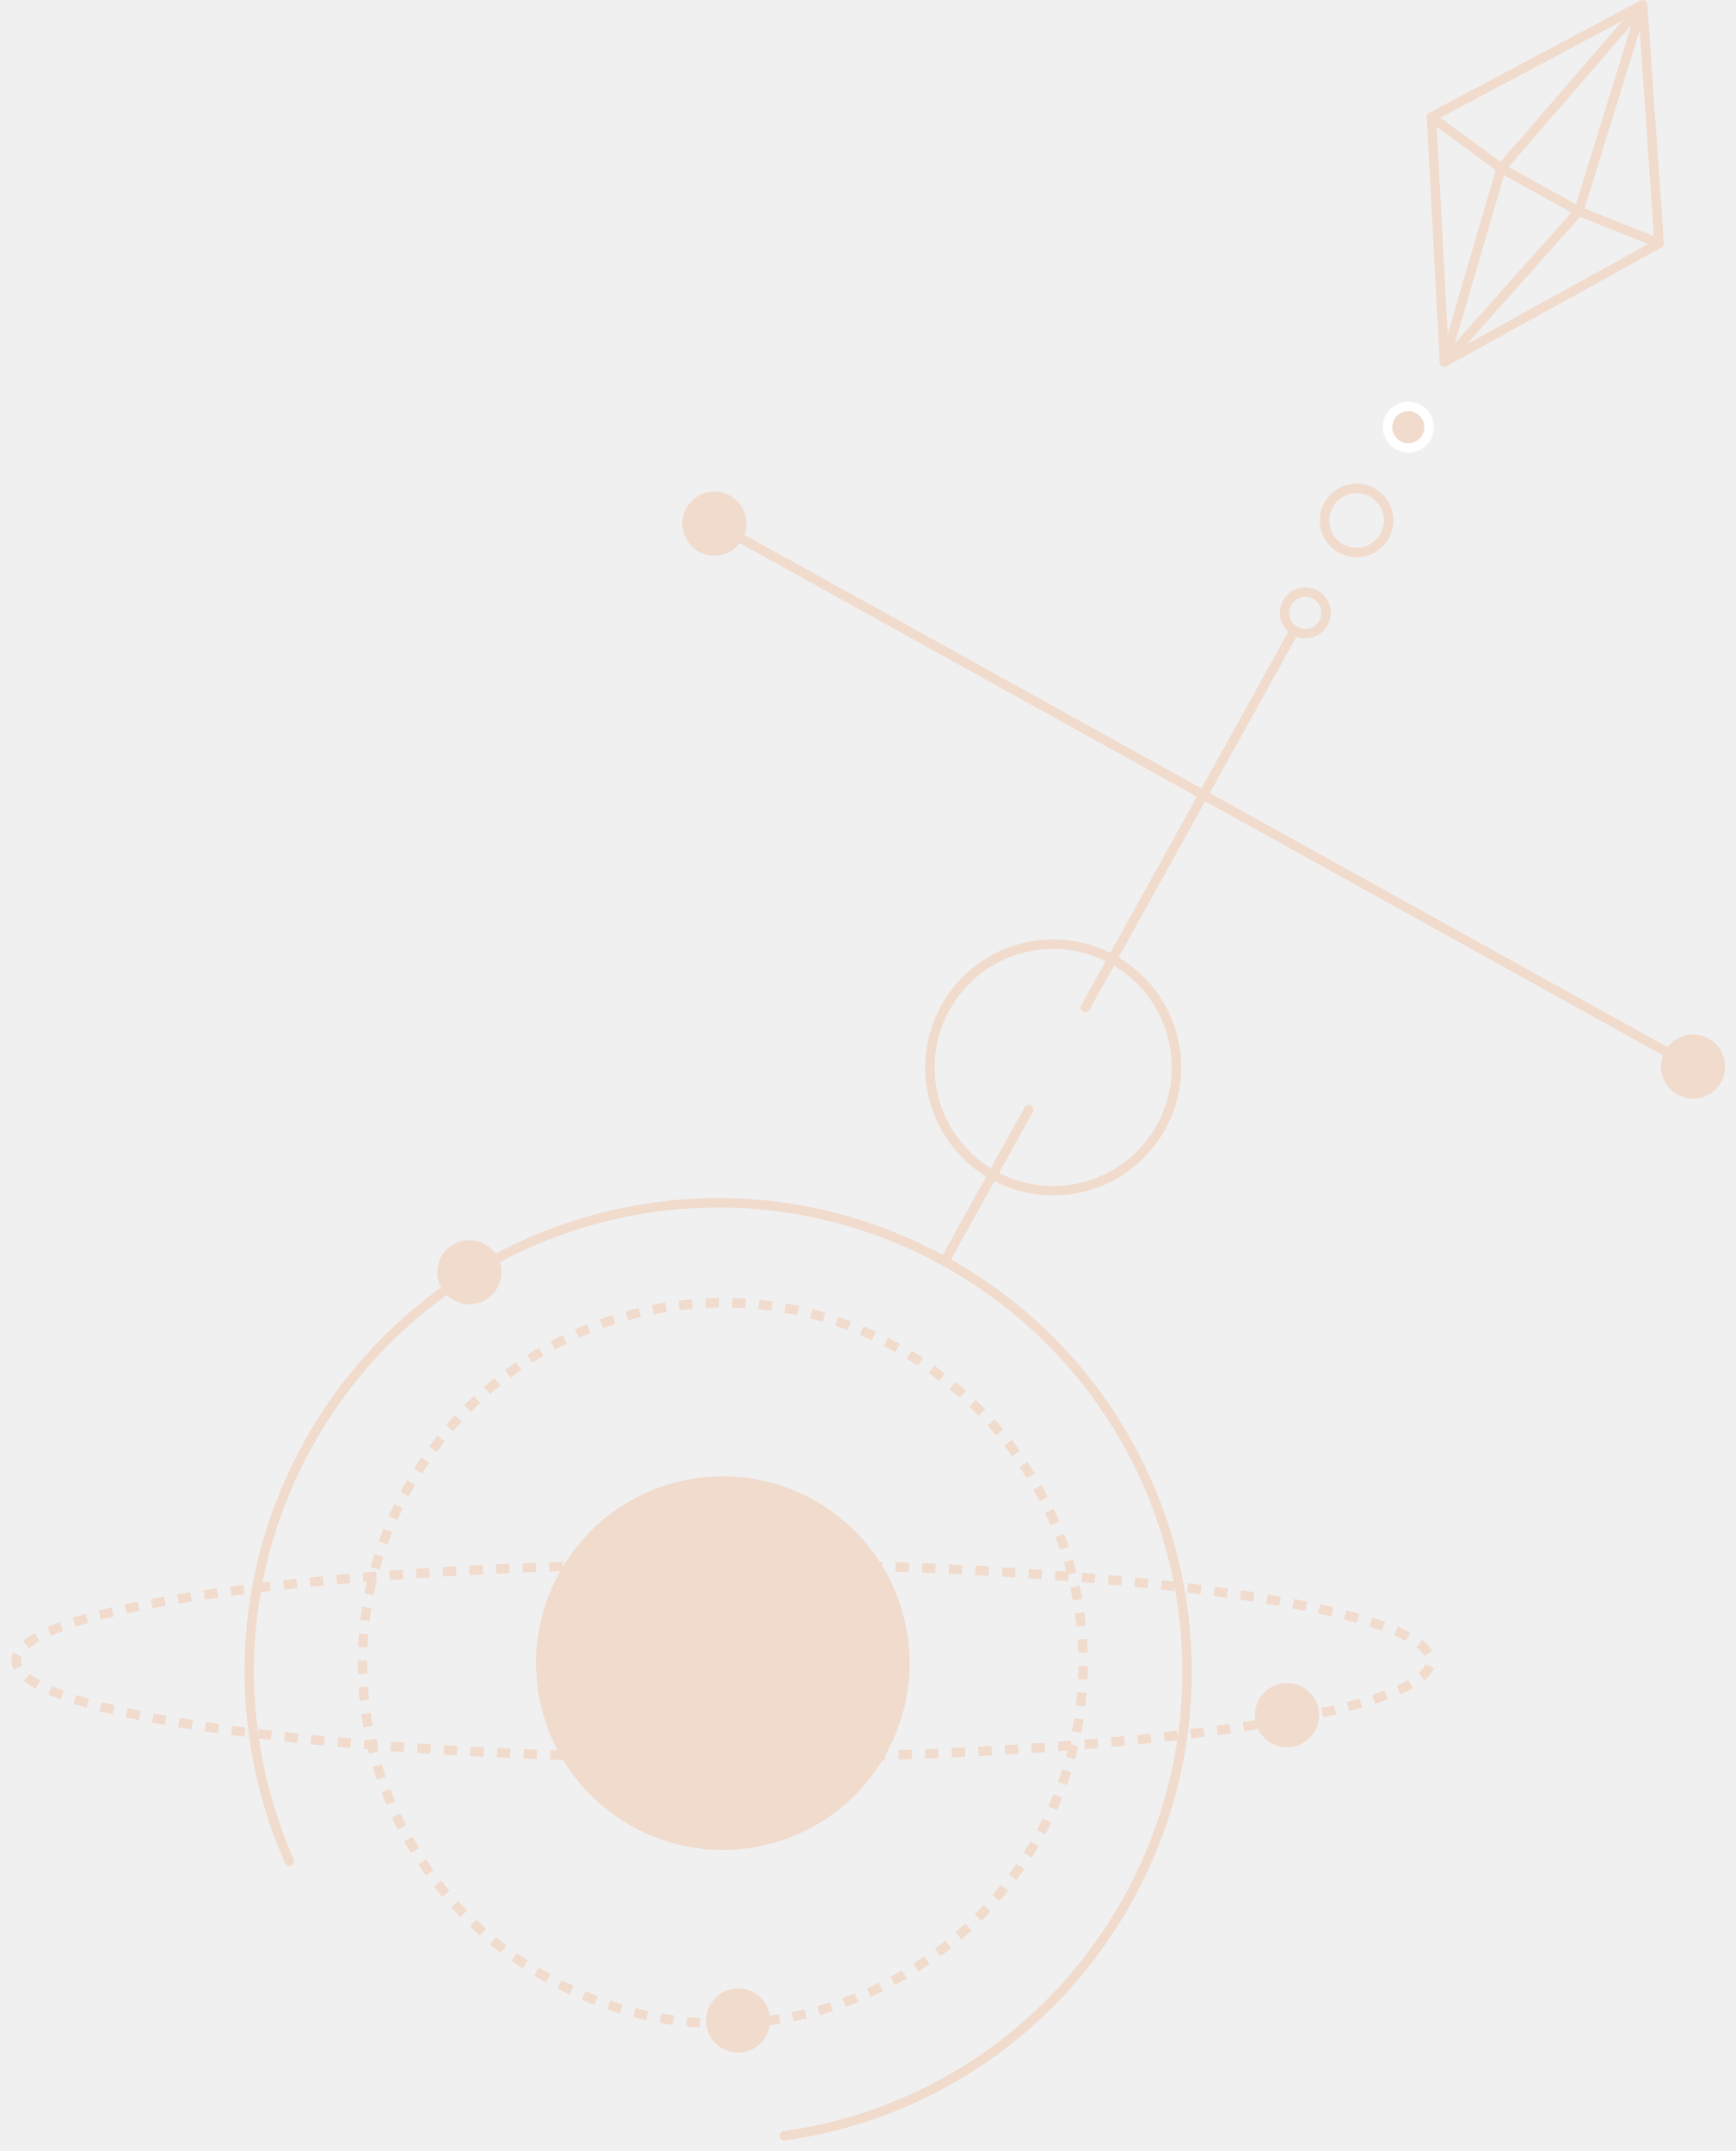
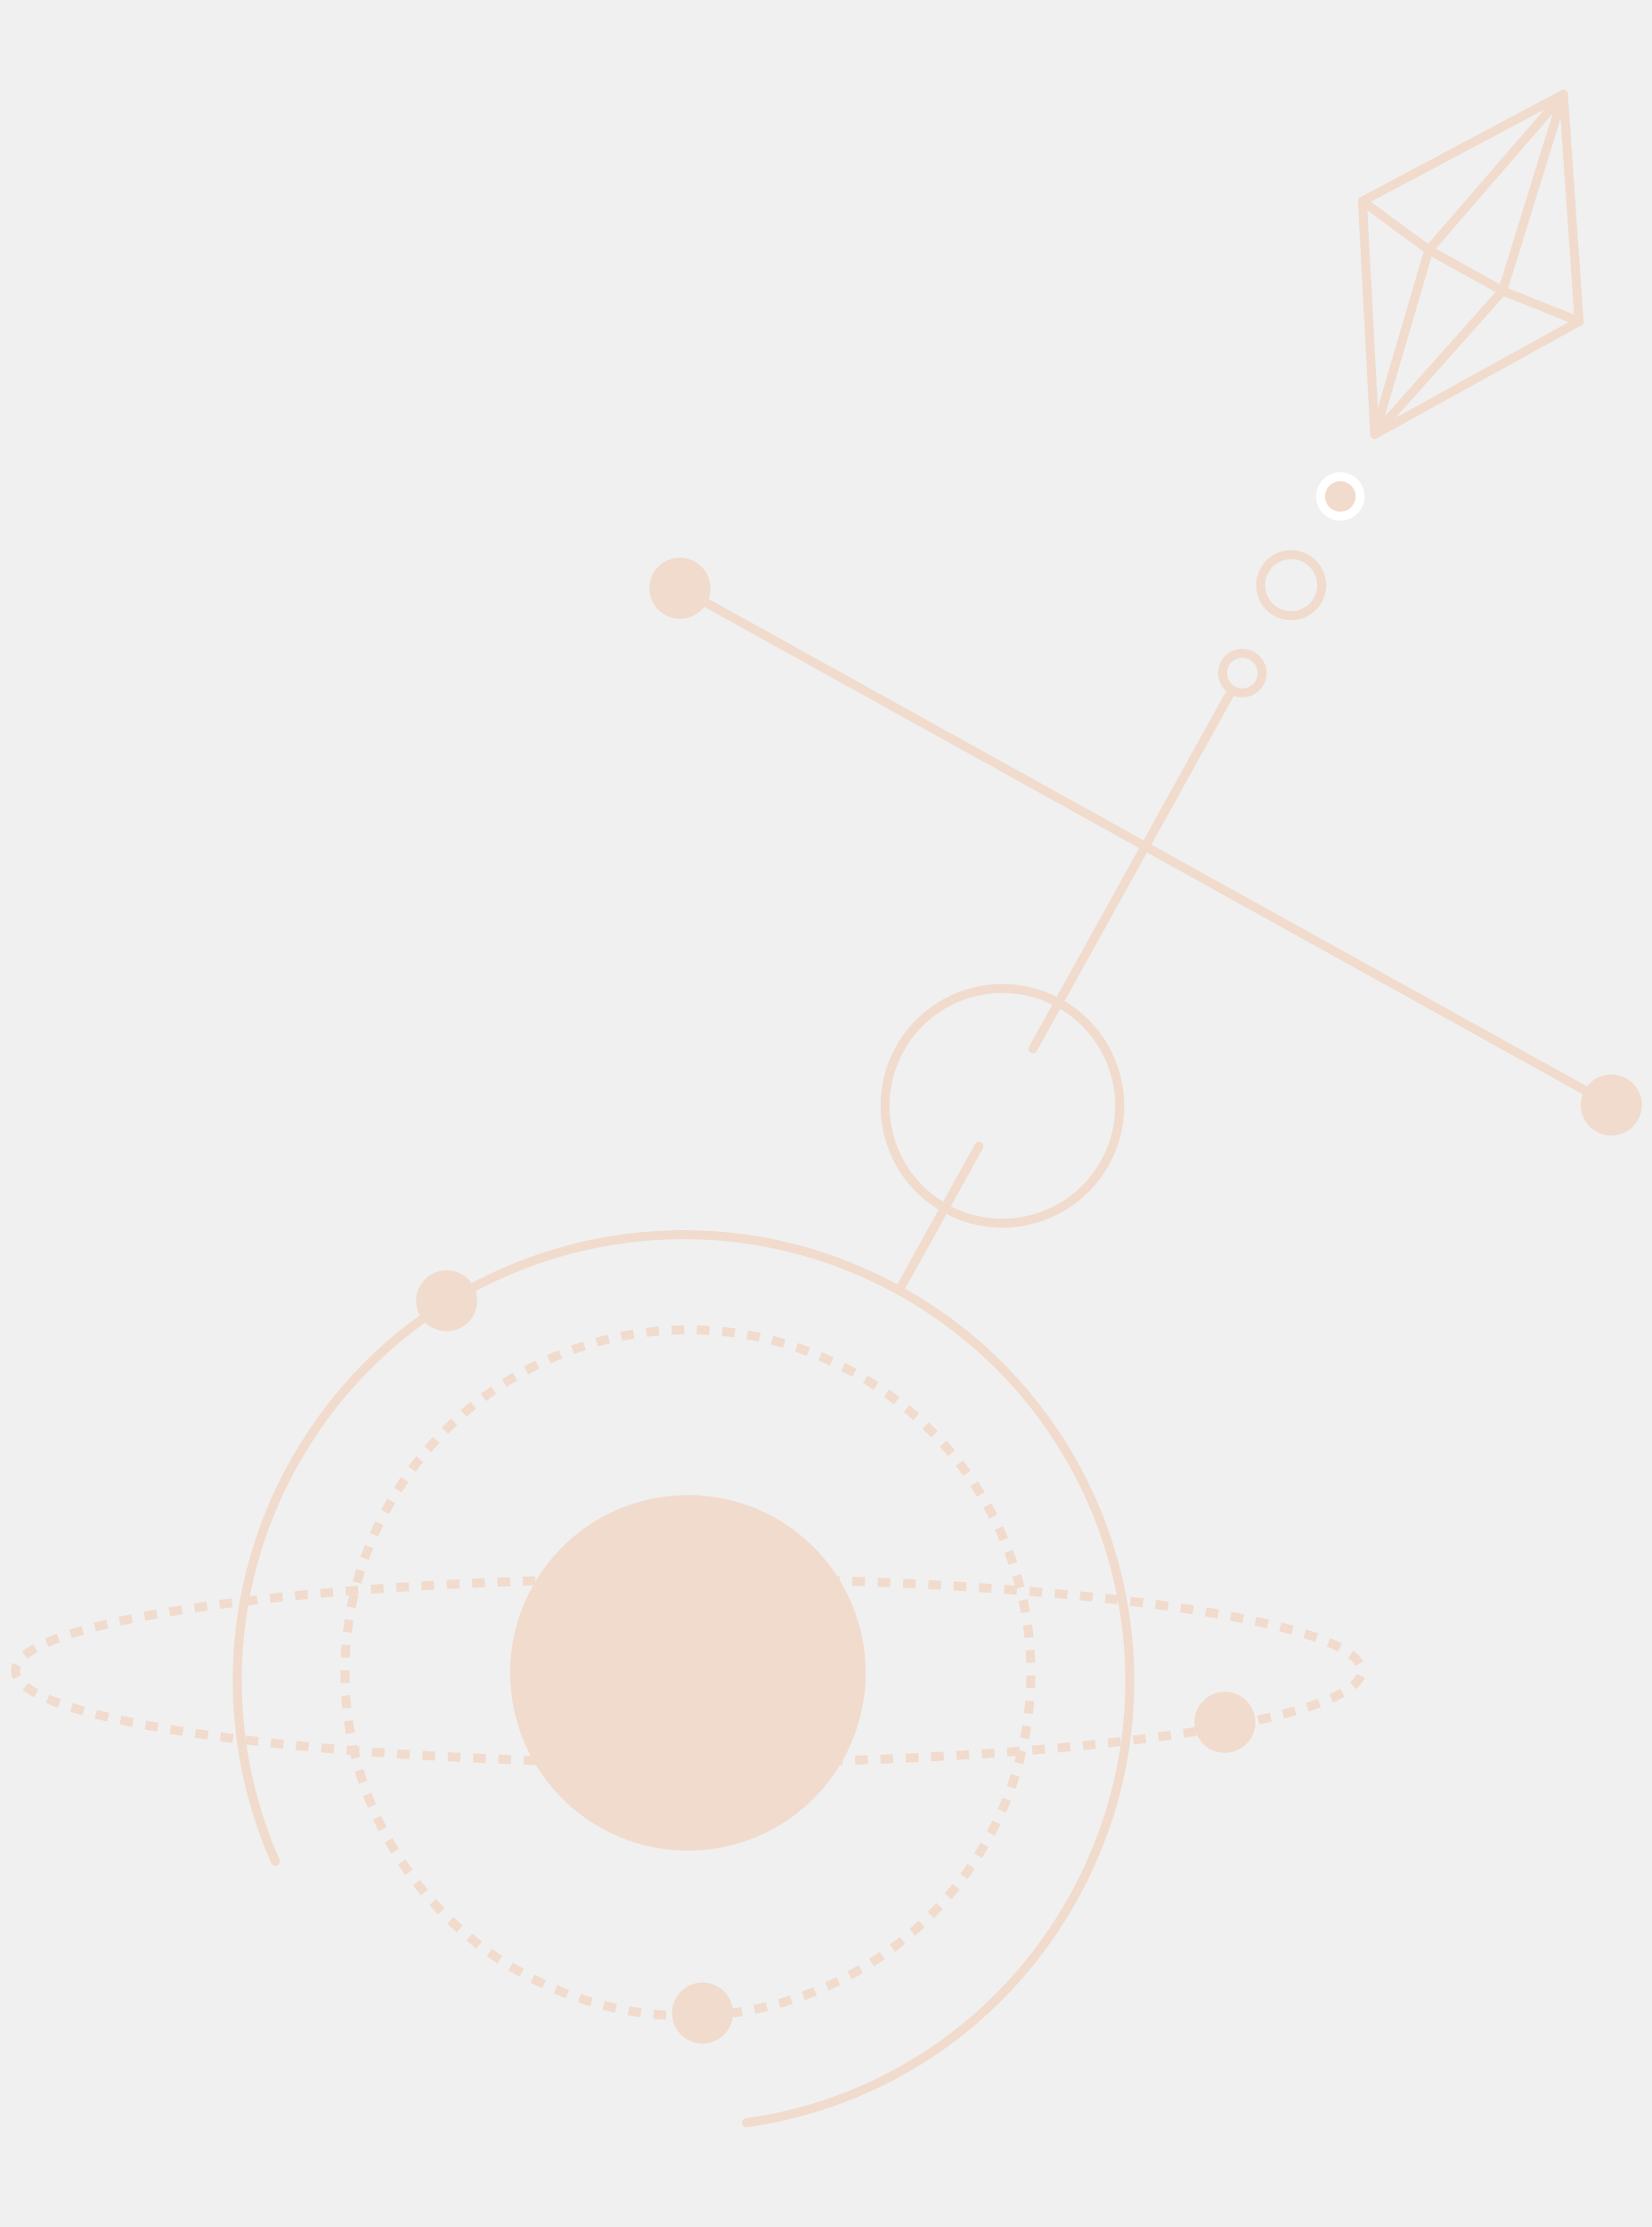
- <svg xmlns="http://www.w3.org/2000/svg" width="92px" height="114px" viewBox="0 0 92 114" version="1.1">
-   <g id="imgMan2" stroke="none" stroke-width="1" fill="none" fill-rule="evenodd">
-     <g id="Group-45">
+ <svg xmlns="http://www.w3.org/2000/svg" width="92px" height="124px" viewBox="0 0 92 124" version="1.1">
+   <g id="imgMan2-Copy" stroke="none" stroke-width="1" fill="none" fill-rule="evenodd">
+     <g id="Group-45" transform="translate(0, 5)">
      <path d="M88.918,58.014 C88.097,57.558 87.801,56.524 88.256,55.702 C88.712,54.881 89.746,54.585 90.568,55.041 C91.388,55.496 91.685,56.531 91.229,57.352 C90.774,58.173 89.739,58.469 88.918,58.014" id="Fill-1" fill="#F1DBCD" />
      <g id="Group-2" transform="translate(38.7505, 88.20028) rotate(16) translate(-38.7505, -88.20028) translate(2.250501, 76.70028)">
        <path d="M64.747,7.46 C63.926,7.004 63.63,5.97 64.085,5.148 C64.54,4.327 65.575,4.031 66.396,4.487 C67.217,4.942 67.514,5.977 67.058,6.798 C66.603,7.619 65.568,7.915 64.747,7.46" id="Fill-3" fill="#F1DBCD" />
        <path d="M37.478,16.382 C17.576,22.082 0.809,24.492 0.028,21.764 C-0.753,19.037 14.747,12.205 34.649,6.505 C54.551,0.805 71.318,-1.604 72.099,1.123 C72.88,3.851 57.38,10.683 37.478,16.382 Z" id="Stroke-29" stroke="#F1DBCD" stroke-width="0.5" stroke-dasharray="0.706,0.706" />
      </g>
      <path d="M38.303,108.572 C37.482,108.117 37.186,107.082 37.641,106.261 C38.097,105.44 39.131,105.144 39.953,105.599 C40.773,106.054 41.07,107.089 40.614,107.91 C40.159,108.731 39.125,109.028 38.303,108.572" id="Fill-5" fill="#F1DBCD" />
      <path d="M24.053,68.912 C23.232,68.457 22.936,67.422 23.392,66.601 C23.847,65.78 24.882,65.484 25.703,65.939 C26.523,66.394 26.82,67.429 26.365,68.25 C25.909,69.071 24.875,69.368 24.053,68.912" id="Fill-7" fill="#F1DBCD" />
      <path d="M37.044,29.238 C36.223,28.782 35.927,27.748 36.382,26.926 C36.838,26.105 37.872,25.809 38.694,26.265 C39.514,26.72 39.811,27.755 39.356,28.576 C38.9,29.397 37.866,29.693 37.044,29.238" id="Fill-9" fill="#F1DBCD" />
      <line x1="89.743" y1="56.527" x2="37.869" y2="27.751" id="Stroke-11" stroke="#F1DBCD" stroke-width="0.5" stroke-linecap="round" stroke-linejoin="round" />
      <line x1="57.531" y1="53.399" x2="68.615" y2="33.418" id="Stroke-13" stroke="#F1DBCD" stroke-width="0.5" stroke-linecap="round" stroke-linejoin="round" />
      <line x1="50.07" y1="66.849" x2="54.525" y2="58.818" id="Stroke-15" stroke="#F1DBCD" stroke-width="0.5" stroke-linecap="round" stroke-linejoin="round" />
      <path d="M15.338,98.641 C12.298,91.752 12.424,83.588 16.329,76.549 C22.975,64.568 38.09,60.203 50.114,66.873 C62.138,73.543 66.46,88.634 59.79,100.658 C55.861,107.741 49.001,112.169 41.572,113.194" id="Stroke-21" stroke="#F1DBCD" stroke-width="0.5" stroke-linecap="round" stroke-linejoin="round" />
      <path d="M33.512,96.801 C28.73,94.149 27.005,88.123 29.657,83.342 C32.309,78.56 38.335,76.834 43.117,79.487 C47.898,82.139 49.624,88.165 46.971,92.946 C44.319,97.728 38.293,99.453 33.512,96.801" id="Fill-23" fill="#F1DBCD" />
      <path d="M52.658,62.287 C49.502,60.536 48.364,56.559 50.114,53.404 C51.864,50.249 55.841,49.11 58.996,50.86 C62.151,52.611 63.291,56.588 61.541,59.743 C59.79,62.898 55.813,64.037 52.658,62.287 Z" id="Stroke-25" stroke="#F1DBCD" stroke-width="0.5" />
      <path d="M29.05,104.845 C19.826,99.728 16.497,88.103 21.614,78.88 C26.73,69.656 38.355,66.327 47.579,71.444 C56.802,76.56 60.131,88.185 55.015,97.409 C49.898,106.632 38.273,109.961 29.05,104.845 Z" id="Stroke-27" stroke="#F1DBCD" stroke-width="0.5" stroke-dasharray="0.706,0.706" />
      <path d="M71.084,29.07 C70.263,28.614 69.967,27.58 70.423,26.758 C70.878,25.937 71.913,25.641 72.734,26.097 C73.555,26.552 73.851,27.587 73.396,28.408 C72.94,29.229 71.906,29.525 71.084,29.07 Z" id="Stroke-31" stroke="#F1DBCD" stroke-width="0.5" stroke-linecap="round" stroke-linejoin="round" />
      <path d="M68.659,33.442 C68.128,33.148 67.936,32.478 68.231,31.947 C68.525,31.415 69.195,31.224 69.727,31.518 C70.257,31.813 70.449,32.483 70.154,33.014 C69.859,33.545 69.19,33.737 68.659,33.442 Z" id="Stroke-33" stroke="#F1DBCD" stroke-width="0.5" stroke-linecap="round" stroke-linejoin="round" />
      <path d="M74.117,23.604 C73.585,23.31 73.394,22.64 73.688,22.109 C73.983,21.577 74.652,21.386 75.183,21.68 C75.715,21.975 75.906,22.645 75.612,23.176 C75.317,23.707 74.647,23.899 74.117,23.604" id="Fill-35" fill="#F1DBCD" />
      <path d="M74.117,23.604 C73.585,23.31 73.394,22.64 73.688,22.109 C73.983,21.577 74.652,21.386 75.183,21.68 C75.715,21.975 75.906,22.645 75.612,23.176 C75.317,23.707 74.647,23.899 74.117,23.604 Z" id="Stroke-37" stroke="#FFFFFF" stroke-width="0.5" stroke-linecap="round" stroke-linejoin="round" />
      <polygon id="Stroke-39" stroke="#F1DBCD" stroke-width="0.5" stroke-linecap="round" stroke-linejoin="round" points="87.947 12.897 76.566 19.189 75.879 6.203 87.072 0.25" />
      <polygon id="Stroke-41" stroke="#F1DBCD" stroke-width="0.5" stroke-linecap="round" stroke-linejoin="round" points="83.686 11.197 76.566 19.188 79.576 8.917 87.072 0.25" />
      <polyline id="Stroke-43" stroke="#F1DBCD" stroke-width="0.5" stroke-linecap="round" stroke-linejoin="round" points="75.879 6.203 79.577 8.917 83.686 11.197 87.947 12.897" />
    </g>
  </g>
</svg>
